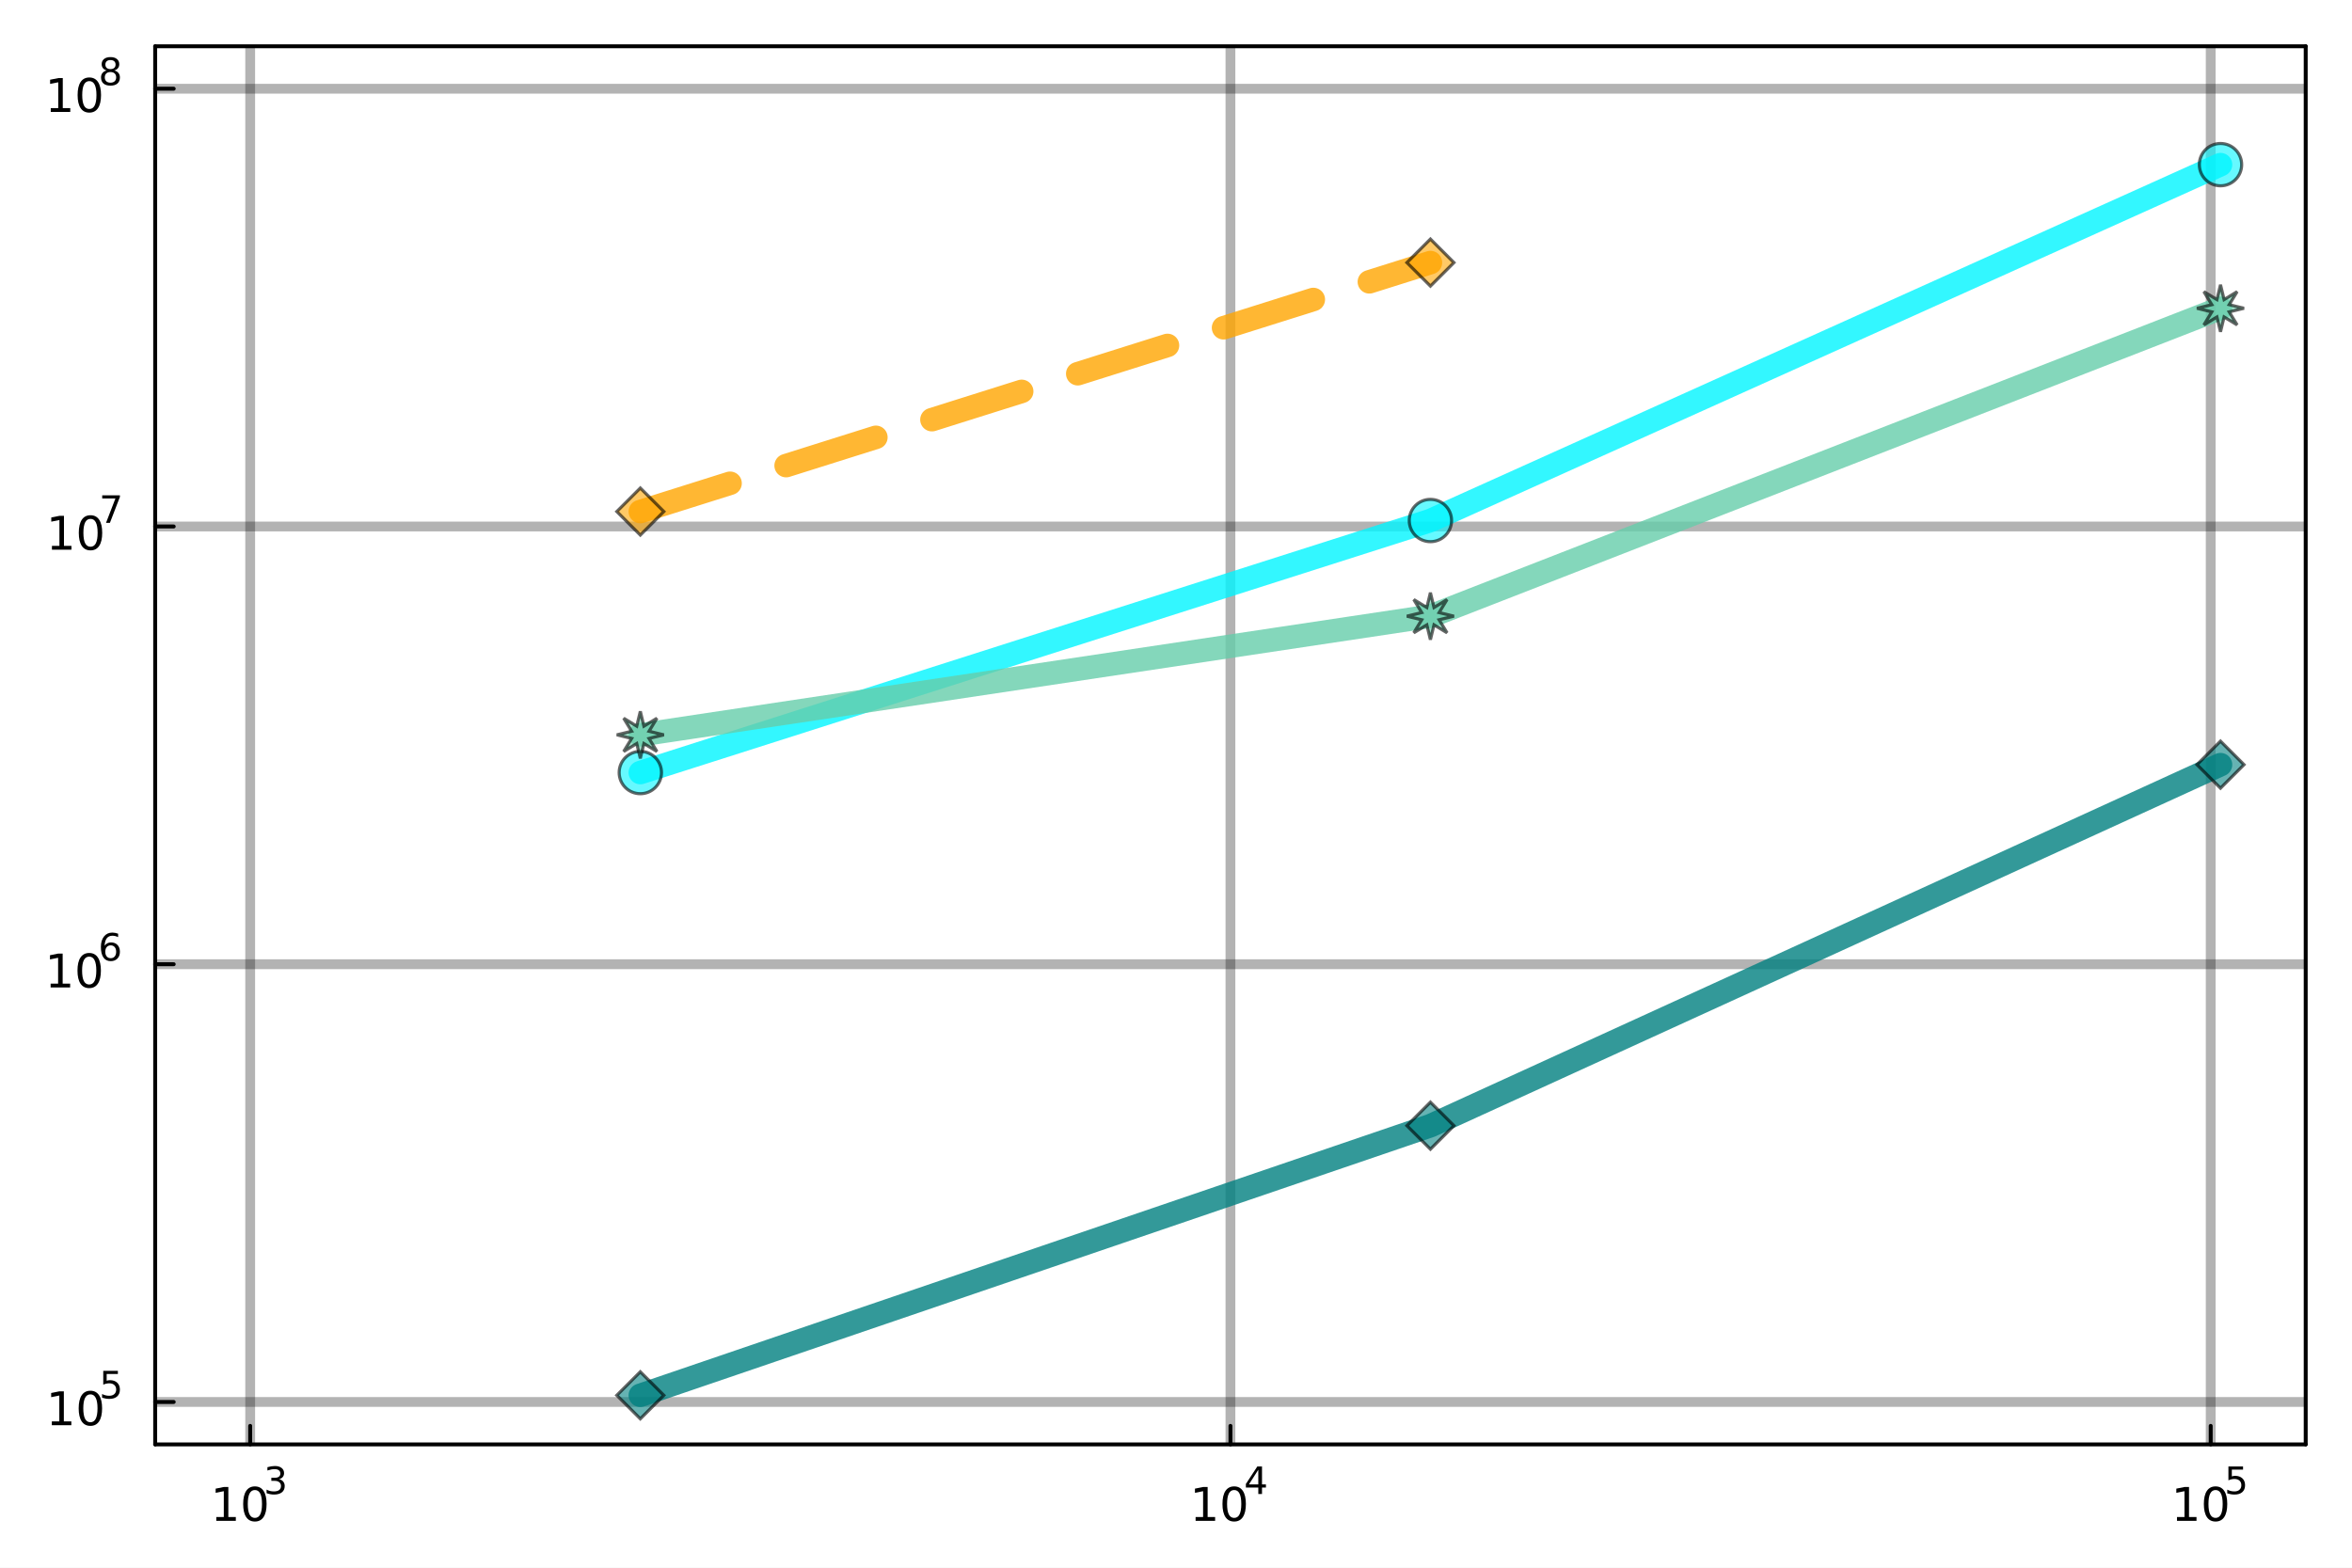
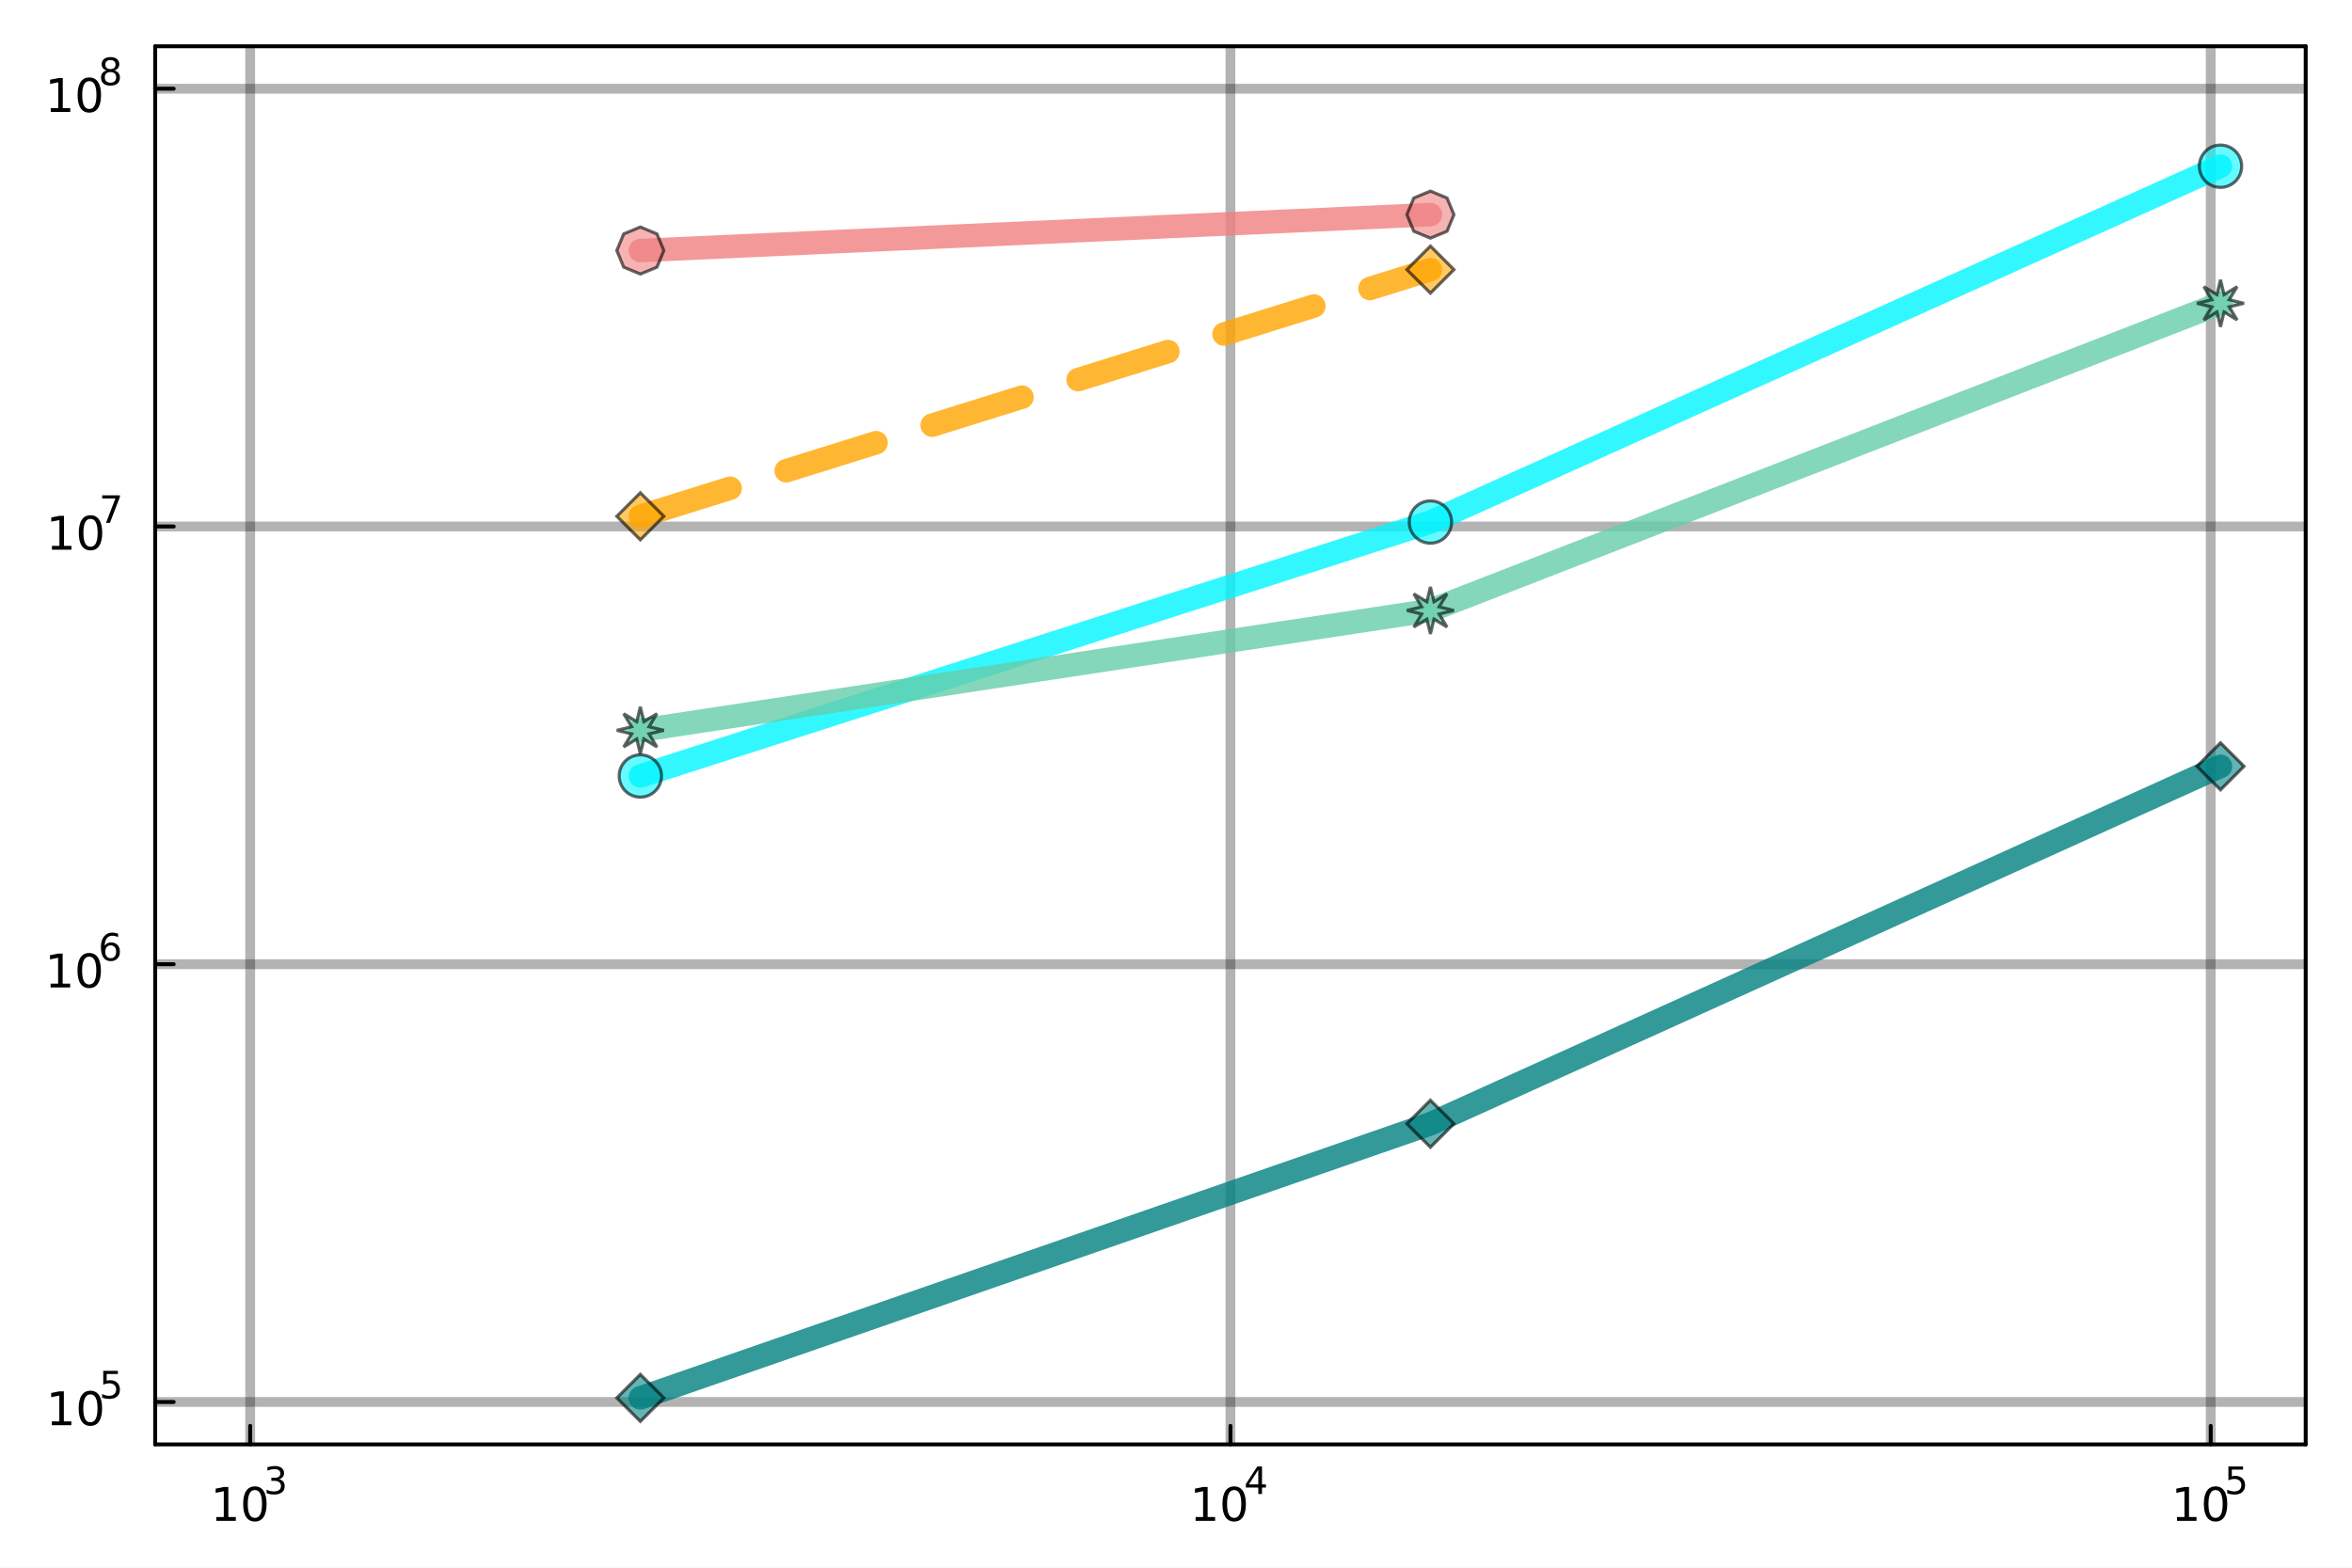
<svg xmlns="http://www.w3.org/2000/svg" width="600" height="400" viewBox="0 0 2400 1600">
  <defs>
-     <clipPath id="clip920">
+     <clipPath id="clip830">
      <rect x="0" y="0" width="2400" height="1600" />
    </clipPath>
  </defs>
-   <path clip-path="url(#clip920)" d=" M0 1600 L2400 1600 L2400 0 L0 0  Z   " fill="#ffffff" fill-rule="evenodd" fill-opacity="1" />
+   <path clip-path="url(#clip830)" d=" M0 1600 L2400 1600 L2400 0 L0 0  Z   " fill="#ffffff" fill-rule="evenodd" fill-opacity="1" />
  <defs>
-     <clipPath id="clip921">
+     <clipPath id="clip831">
      <rect x="480" y="0" width="1681" height="1600" />
    </clipPath>
  </defs>
-   <path clip-path="url(#clip920)" d=" M158.35 1474.16 L2352.76 1474.16 L2352.76 47.244 L158.35 47.244  Z   " fill="#ffffff" fill-rule="evenodd" fill-opacity="1" />
+   <path clip-path="url(#clip830)" d=" M158.35 1474.16 L2352.76 1474.16 L2352.76 47.244 L158.35 47.244  Z   " fill="#ffffff" fill-rule="evenodd" fill-opacity="1" />
  <defs>
-     <clipPath id="clip922">
+     <clipPath id="clip832">
      <rect x="158" y="47" width="2195" height="1428" />
    </clipPath>
  </defs>
-   <polyline clip-path="url(#clip922)" style="stroke:#000000; stroke-linecap:round; stroke-linejoin:round; stroke-width:10; stroke-opacity:0.3; fill:none" points="   255.286,1474.16 255.286,47.244    " />
-   <polyline clip-path="url(#clip922)" style="stroke:#000000; stroke-linecap:round; stroke-linejoin:round; stroke-width:10; stroke-opacity:0.3; fill:none" points="   1255.55,1474.16 1255.55,47.244    " />
-   <polyline clip-path="url(#clip922)" style="stroke:#000000; stroke-linecap:round; stroke-linejoin:round; stroke-width:10; stroke-opacity:0.3; fill:none" points="   2255.82,1474.16 2255.82,47.244    " />
-   <polyline clip-path="url(#clip920)" style="stroke:#000000; stroke-linecap:round; stroke-linejoin:round; stroke-width:4; stroke-opacity:1; fill:none" points="   158.35,1474.16 2352.76,1474.16    " />
-   <polyline clip-path="url(#clip920)" style="stroke:#000000; stroke-linecap:round; stroke-linejoin:round; stroke-width:4; stroke-opacity:1; fill:none" points="   158.35,47.244 2352.76,47.244    " />
-   <polyline clip-path="url(#clip920)" style="stroke:#000000; stroke-linecap:round; stroke-linejoin:round; stroke-width:4; stroke-opacity:1; fill:none" points="   255.286,1474.16 255.286,1455.27    " />
-   <polyline clip-path="url(#clip920)" style="stroke:#000000; stroke-linecap:round; stroke-linejoin:round; stroke-width:4; stroke-opacity:1; fill:none" points="   1255.55,1474.16 1255.55,1455.27    " />
-   <polyline clip-path="url(#clip920)" style="stroke:#000000; stroke-linecap:round; stroke-linejoin:round; stroke-width:4; stroke-opacity:1; fill:none" points="   2255.82,1474.16 2255.82,1455.27    " />
-   <path clip-path="url(#clip920)" d="M220.73 1548.29 L228.369 1548.29 L228.369 1521.92 L220.058 1523.59 L220.058 1519.33 L228.322 1517.66 L232.998 1517.66 L232.998 1548.29 L240.637 1548.29 L240.637 1552.22 L220.73 1552.22 L220.73 1548.29 Z" fill="#000000" fill-rule="evenodd" fill-opacity="1" />
-   <path clip-path="url(#clip920)" d="M260.081 1520.74 Q256.47 1520.74 254.642 1524.31 Q252.836 1527.85 252.836 1534.98 Q252.836 1542.09 254.642 1545.65 Q256.47 1549.19 260.081 1549.19 Q263.716 1549.19 265.521 1545.65 Q267.35 1542.09 267.35 1534.98 Q267.35 1527.85 265.521 1524.31 Q263.716 1520.74 260.081 1520.74 M260.081 1517.04 Q265.892 1517.04 268.947 1521.65 Q272.026 1526.23 272.026 1534.98 Q272.026 1543.71 268.947 1548.31 Q265.892 1552.9 260.081 1552.9 Q254.271 1552.9 251.193 1548.31 Q248.137 1543.71 248.137 1534.98 Q248.137 1526.23 251.193 1521.65 Q254.271 1517.04 260.081 1517.04 Z" fill="#000000" fill-rule="evenodd" fill-opacity="1" />
-   <path clip-path="url(#clip920)" d="M284.721 1509.67 Q287.448 1510.26 288.972 1512.1 Q290.514 1513.94 290.514 1516.65 Q290.514 1520.81 287.655 1523.08 Q284.796 1525.36 279.53 1525.36 Q277.762 1525.36 275.881 1525 Q274.019 1524.66 272.026 1523.97 L272.026 1520.3 Q273.606 1521.22 275.486 1521.69 Q277.367 1522.16 279.417 1522.16 Q282.991 1522.16 284.853 1520.75 Q286.733 1519.34 286.733 1516.65 Q286.733 1514.17 284.984 1512.78 Q283.254 1511.37 280.151 1511.37 L276.878 1511.37 L276.878 1508.24 L280.301 1508.24 Q283.104 1508.24 284.589 1507.13 Q286.075 1506.01 286.075 1503.9 Q286.075 1501.74 284.533 1500.59 Q283.01 1499.42 280.151 1499.42 Q278.59 1499.42 276.803 1499.76 Q275.016 1500.1 272.872 1500.82 L272.872 1497.43 Q275.035 1496.83 276.916 1496.53 Q278.815 1496.23 280.489 1496.23 Q284.815 1496.23 287.335 1498.2 Q289.856 1500.16 289.856 1503.51 Q289.856 1505.84 288.52 1507.45 Q287.185 1509.05 284.721 1509.67 Z" fill="#000000" fill-rule="evenodd" fill-opacity="1" />
-   <path clip-path="url(#clip920)" d="M1220.01 1548.29 L1227.65 1548.29 L1227.65 1521.92 L1219.34 1523.59 L1219.34 1519.33 L1227.6 1517.66 L1232.28 1517.66 L1232.28 1548.29 L1239.92 1548.29 L1239.92 1552.22 L1220.01 1552.22 L1220.01 1548.29 Z" fill="#000000" fill-rule="evenodd" fill-opacity="1" />
-   <path clip-path="url(#clip920)" d="M1259.36 1520.74 Q1255.75 1520.74 1253.92 1524.31 Q1252.12 1527.85 1252.12 1534.98 Q1252.12 1542.09 1253.92 1545.65 Q1255.75 1549.19 1259.36 1549.19 Q1263 1549.19 1264.8 1545.65 Q1266.63 1542.09 1266.63 1534.98 Q1266.63 1527.85 1264.8 1524.31 Q1263 1520.74 1259.36 1520.74 M1259.36 1517.04 Q1265.17 1517.04 1268.23 1521.65 Q1271.31 1526.23 1271.31 1534.98 Q1271.31 1543.71 1268.23 1548.31 Q1265.17 1552.9 1259.36 1552.9 Q1253.55 1552.9 1250.47 1548.31 Q1247.42 1543.71 1247.42 1534.98 Q1247.42 1526.23 1250.47 1521.65 Q1253.55 1517.04 1259.36 1517.04 Z" fill="#000000" fill-rule="evenodd" fill-opacity="1" />
-   <path clip-path="url(#clip920)" d="M1283.98 1500.04 L1274.39 1515.03 L1283.98 1515.03 L1283.98 1500.04 M1282.98 1496.73 L1287.76 1496.73 L1287.76 1515.03 L1291.77 1515.03 L1291.77 1518.19 L1287.76 1518.19 L1287.76 1524.81 L1283.98 1524.81 L1283.98 1518.19 L1271.31 1518.19 L1271.31 1514.53 L1282.98 1496.73 Z" fill="#000000" fill-rule="evenodd" fill-opacity="1" />
-   <path clip-path="url(#clip920)" d="M2221.42 1548.29 L2229.06 1548.29 L2229.06 1521.92 L2220.75 1523.59 L2220.75 1519.33 L2229.02 1517.66 L2233.69 1517.66 L2233.69 1548.29 L2241.33 1548.29 L2241.33 1552.22 L2221.42 1552.22 L2221.42 1548.29 Z" fill="#000000" fill-rule="evenodd" fill-opacity="1" />
-   <path clip-path="url(#clip920)" d="M2260.78 1520.74 Q2257.16 1520.74 2255.34 1524.31 Q2253.53 1527.85 2253.53 1534.98 Q2253.53 1542.09 2255.34 1545.65 Q2257.16 1549.19 2260.78 1549.19 Q2264.41 1549.19 2266.21 1545.65 Q2268.04 1542.09 2268.04 1534.98 Q2268.04 1527.85 2266.21 1524.31 Q2264.41 1520.74 2260.78 1520.74 M2260.78 1517.04 Q2266.59 1517.04 2269.64 1521.65 Q2272.72 1526.23 2272.72 1534.98 Q2272.72 1543.71 2269.64 1548.31 Q2266.59 1552.9 2260.78 1552.9 Q2254.96 1552.9 2251.89 1548.31 Q2248.83 1543.71 2248.83 1534.98 Q2248.83 1526.23 2251.89 1521.65 Q2254.96 1517.04 2260.78 1517.04 Z" fill="#000000" fill-rule="evenodd" fill-opacity="1" />
-   <path clip-path="url(#clip920)" d="M2273.9 1496.73 L2288.82 1496.73 L2288.82 1499.93 L2277.38 1499.93 L2277.38 1506.82 Q2278.21 1506.53 2279.04 1506.4 Q2279.87 1506.25 2280.69 1506.25 Q2285.4 1506.25 2288.14 1508.83 Q2290.89 1511.4 2290.89 1515.81 Q2290.89 1520.34 2288.07 1522.86 Q2285.25 1525.36 2280.11 1525.36 Q2278.34 1525.36 2276.5 1525.06 Q2274.68 1524.76 2272.72 1524.16 L2272.72 1520.34 Q2274.41 1521.26 2276.22 1521.71 Q2278.02 1522.16 2280.04 1522.16 Q2283.29 1522.16 2285.19 1520.45 Q2287.09 1518.74 2287.09 1515.81 Q2287.09 1512.87 2285.19 1511.16 Q2283.29 1509.45 2280.04 1509.45 Q2278.51 1509.45 2276.99 1509.79 Q2275.48 1510.13 2273.9 1510.84 L2273.9 1496.73 Z" fill="#000000" fill-rule="evenodd" fill-opacity="1" />
-   <polyline clip-path="url(#clip922)" style="stroke:#000000; stroke-linecap:round; stroke-linejoin:round; stroke-width:10; stroke-opacity:0.3; fill:none" points="   158.35,1430.87 2352.76,1430.87    " />
-   <polyline clip-path="url(#clip922)" style="stroke:#000000; stroke-linecap:round; stroke-linejoin:round; stroke-width:10; stroke-opacity:0.3; fill:none" points="   158.35,984.092 2352.76,984.092    " />
-   <polyline clip-path="url(#clip922)" style="stroke:#000000; stroke-linecap:round; stroke-linejoin:round; stroke-width:10; stroke-opacity:0.3; fill:none" points="   158.35,537.317 2352.76,537.317    " />
-   <polyline clip-path="url(#clip922)" style="stroke:#000000; stroke-linecap:round; stroke-linejoin:round; stroke-width:10; stroke-opacity:0.3; fill:none" points="   158.35,90.541 2352.76,90.541    " />
-   <polyline clip-path="url(#clip920)" style="stroke:#000000; stroke-linecap:round; stroke-linejoin:round; stroke-width:4; stroke-opacity:1; fill:none" points="   158.35,1474.16 158.35,47.244    " />
-   <polyline clip-path="url(#clip920)" style="stroke:#000000; stroke-linecap:round; stroke-linejoin:round; stroke-width:4; stroke-opacity:1; fill:none" points="   2352.76,1474.16 2352.76,47.244    " />
-   <polyline clip-path="url(#clip920)" style="stroke:#000000; stroke-linecap:round; stroke-linejoin:round; stroke-width:4; stroke-opacity:1; fill:none" points="   158.35,1430.87 177.248,1430.87    " />
-   <polyline clip-path="url(#clip920)" style="stroke:#000000; stroke-linecap:round; stroke-linejoin:round; stroke-width:4; stroke-opacity:1; fill:none" points="   158.35,984.092 177.248,984.092    " />
-   <polyline clip-path="url(#clip920)" style="stroke:#000000; stroke-linecap:round; stroke-linejoin:round; stroke-width:4; stroke-opacity:1; fill:none" points="   158.35,537.317 177.248,537.317    " />
-   <polyline clip-path="url(#clip920)" style="stroke:#000000; stroke-linecap:round; stroke-linejoin:round; stroke-width:4; stroke-opacity:1; fill:none" points="   158.35,90.541 177.248,90.541    " />
-   <path clip-path="url(#clip920)" d="M52.886 1450.66 L60.525 1450.66 L60.525 1424.29 L52.215 1425.96 L52.215 1421.7 L60.478 1420.04 L65.154 1420.04 L65.154 1450.66 L72.793 1450.66 L72.793 1454.6 L52.886 1454.6 L52.886 1450.66 Z" fill="#000000" fill-rule="evenodd" fill-opacity="1" />
-   <path clip-path="url(#clip920)" d="M92.238 1423.11 Q88.626 1423.11 86.798 1426.68 Q84.992 1430.22 84.992 1437.35 Q84.992 1444.46 86.798 1448.02 Q88.626 1451.56 92.238 1451.56 Q95.872 1451.56 97.677 1448.02 Q99.506 1444.46 99.506 1437.35 Q99.506 1430.22 97.677 1426.68 Q95.872 1423.11 92.238 1423.11 M92.238 1419.41 Q98.048 1419.41 101.103 1424.02 Q104.182 1428.6 104.182 1437.35 Q104.182 1446.08 101.103 1450.68 Q98.048 1455.27 92.238 1455.27 Q86.427 1455.27 83.349 1450.68 Q80.293 1446.08 80.293 1437.35 Q80.293 1428.6 83.349 1424.02 Q86.427 1419.41 92.238 1419.41 Z" fill="#000000" fill-rule="evenodd" fill-opacity="1" />
-   <path clip-path="url(#clip920)" d="M105.367 1399.1 L120.281 1399.1 L120.281 1402.3 L108.846 1402.3 L108.846 1409.19 Q109.674 1408.9 110.501 1408.77 Q111.329 1408.62 112.156 1408.62 Q116.858 1408.62 119.604 1411.2 Q122.35 1413.77 122.35 1418.18 Q122.35 1422.71 119.529 1425.23 Q116.708 1427.73 111.573 1427.73 Q109.805 1427.73 107.962 1427.43 Q106.138 1427.13 104.182 1426.53 L104.182 1422.71 Q105.875 1423.63 107.68 1424.08 Q109.486 1424.53 111.498 1424.53 Q114.752 1424.53 116.651 1422.82 Q118.551 1421.11 118.551 1418.18 Q118.551 1415.24 116.651 1413.53 Q114.752 1411.82 111.498 1411.82 Q109.975 1411.82 108.451 1412.16 Q106.947 1412.5 105.367 1413.21 L105.367 1399.1 Z" fill="#000000" fill-rule="evenodd" fill-opacity="1" />
-   <path clip-path="url(#clip920)" d="M51.663 1003.88 L59.302 1003.88 L59.302 977.519 L50.992 979.186 L50.992 974.926 L59.256 973.26 L63.932 973.26 L63.932 1003.88 L71.571 1003.88 L71.571 1007.82 L51.663 1007.82 L51.663 1003.88 Z" fill="#000000" fill-rule="evenodd" fill-opacity="1" />
-   <path clip-path="url(#clip920)" d="M91.015 976.338 Q87.404 976.338 85.575 979.903 Q83.77 983.445 83.77 990.574 Q83.77 997.681 85.575 1001.25 Q87.404 1004.79 91.015 1004.79 Q94.649 1004.79 96.455 1001.25 Q98.284 997.681 98.284 990.574 Q98.284 983.445 96.455 979.903 Q94.649 976.338 91.015 976.338 M91.015 972.635 Q96.825 972.635 99.881 977.241 Q102.959 981.825 102.959 990.574 Q102.959 999.301 99.881 1003.91 Q96.825 1008.49 91.015 1008.49 Q85.205 1008.49 82.126 1003.91 Q79.071 999.301 79.071 990.574 Q79.071 981.825 82.126 977.241 Q85.205 972.635 91.015 972.635 Z" fill="#000000" fill-rule="evenodd" fill-opacity="1" />
-   <path clip-path="url(#clip920)" d="M112.984 964.855 Q110.426 964.855 108.922 966.604 Q107.436 968.354 107.436 971.4 Q107.436 974.428 108.922 976.196 Q110.426 977.946 112.984 977.946 Q115.542 977.946 117.028 976.196 Q118.532 974.428 118.532 971.4 Q118.532 968.354 117.028 966.604 Q115.542 964.855 112.984 964.855 M120.526 952.95 L120.526 956.411 Q119.097 955.734 117.63 955.376 Q116.181 955.019 114.752 955.019 Q110.99 955.019 108.997 957.558 Q107.022 960.097 106.74 965.231 Q107.849 963.595 109.523 962.73 Q111.197 961.846 113.21 961.846 Q117.441 961.846 119.886 964.423 Q122.35 966.981 122.35 971.4 Q122.35 975.726 119.792 978.34 Q117.235 980.955 112.984 980.955 Q108.113 980.955 105.536 977.231 Q102.959 973.488 102.959 966.398 Q102.959 959.74 106.119 955.79 Q109.279 951.822 114.601 951.822 Q116.031 951.822 117.479 952.104 Q118.946 952.386 120.526 952.95 Z" fill="#000000" fill-rule="evenodd" fill-opacity="1" />
-   <path clip-path="url(#clip920)" d="M52.999 557.109 L60.638 557.109 L60.638 530.743 L52.328 532.41 L52.328 528.151 L60.591 526.484 L65.267 526.484 L65.267 557.109 L72.906 557.109 L72.906 561.044 L52.999 561.044 L52.999 557.109 Z" fill="#000000" fill-rule="evenodd" fill-opacity="1" />
-   <path clip-path="url(#clip920)" d="M92.35 529.563 Q88.739 529.563 86.911 533.128 Q85.105 536.669 85.105 543.799 Q85.105 550.905 86.911 554.47 Q88.739 558.012 92.35 558.012 Q95.985 558.012 97.79 554.47 Q99.619 550.905 99.619 543.799 Q99.619 536.669 97.79 533.128 Q95.985 529.563 92.35 529.563 M92.35 525.859 Q98.161 525.859 101.216 530.466 Q104.295 535.049 104.295 543.799 Q104.295 552.526 101.216 557.132 Q98.161 561.716 92.35 561.716 Q86.54 561.716 83.462 557.132 Q80.406 552.526 80.406 543.799 Q80.406 535.049 83.462 530.466 Q86.54 525.859 92.35 525.859 Z" fill="#000000" fill-rule="evenodd" fill-opacity="1" />
-   <path clip-path="url(#clip920)" d="M104.295 505.554 L122.35 505.554 L122.35 507.171 L112.156 533.634 L108.188 533.634 L117.78 508.751 L104.295 508.751 L104.295 505.554 Z" fill="#000000" fill-rule="evenodd" fill-opacity="1" />
-   <path clip-path="url(#clip920)" d="M51.795 110.334 L59.434 110.334 L59.434 83.968 L51.124 85.635 L51.124 81.375 L59.388 79.709 L64.064 79.709 L64.064 110.334 L71.702 110.334 L71.702 114.269 L51.795 114.269 L51.795 110.334 Z" fill="#000000" fill-rule="evenodd" fill-opacity="1" />
-   <path clip-path="url(#clip920)" d="M91.147 82.787 Q87.536 82.787 85.707 86.352 Q83.901 89.894 83.901 97.023 Q83.901 104.13 85.707 107.695 Q87.536 111.236 91.147 111.236 Q94.781 111.236 96.587 107.695 Q98.415 104.13 98.415 97.023 Q98.415 89.894 96.587 86.352 Q94.781 82.787 91.147 82.787 M91.147 79.084 Q96.957 79.084 100.012 83.69 Q103.091 88.273 103.091 97.023 Q103.091 105.75 100.012 110.357 Q96.957 114.94 91.147 114.94 Q85.337 114.94 82.258 110.357 Q79.202 105.75 79.202 97.023 Q79.202 88.273 82.258 83.69 Q85.337 79.084 91.147 79.084 Z" fill="#000000" fill-rule="evenodd" fill-opacity="1" />
-   <path clip-path="url(#clip920)" d="M112.721 73.524 Q110.012 73.524 108.451 74.972 Q106.909 76.42 106.909 78.959 Q106.909 81.498 108.451 82.946 Q110.012 84.394 112.721 84.394 Q115.429 84.394 116.99 82.946 Q118.551 81.479 118.551 78.959 Q118.551 76.42 116.99 74.972 Q115.448 73.524 112.721 73.524 M108.922 71.906 Q106.476 71.304 105.104 69.63 Q103.749 67.957 103.749 65.549 Q103.749 62.182 106.138 60.227 Q108.545 58.27 112.721 58.27 Q116.915 58.27 119.303 60.227 Q121.692 62.182 121.692 65.549 Q121.692 67.957 120.319 69.63 Q118.965 71.304 116.539 71.906 Q119.285 72.546 120.808 74.408 Q122.35 76.269 122.35 78.959 Q122.35 83.04 119.849 85.222 Q117.366 87.404 112.721 87.404 Q108.075 87.404 105.574 85.222 Q103.091 83.04 103.091 78.959 Q103.091 76.269 104.633 74.408 Q106.176 72.546 108.922 71.906 M107.53 65.906 Q107.53 68.088 108.884 69.311 Q110.257 70.533 112.721 70.533 Q115.166 70.533 116.539 69.311 Q117.93 68.088 117.93 65.906 Q117.93 63.725 116.539 62.502 Q115.166 61.28 112.721 61.28 Q110.257 61.28 108.884 62.502 Q107.53 63.725 107.53 65.906 Z" fill="#000000" fill-rule="evenodd" fill-opacity="1" />
-   <polyline clip-path="url(#clip922)" style="stroke:#00f5ff; stroke-linecap:round; stroke-linejoin:round; stroke-width:24; stroke-opacity:0.8; fill:none" points="   653.392,788.482 1459.61,531.251 2265.82,168.033    " />
-   <circle clip-path="url(#clip922)" cx="653.392" cy="788.482" r="21.6" fill="#00f5ff" fill-rule="evenodd" fill-opacity="0.6" stroke="#000000" stroke-opacity="0.6" stroke-width="3.2" />
-   <circle clip-path="url(#clip922)" cx="1459.61" cy="531.251" r="21.6" fill="#00f5ff" fill-rule="evenodd" fill-opacity="0.6" stroke="#000000" stroke-opacity="0.6" stroke-width="3.2" />
-   <circle clip-path="url(#clip922)" cx="2265.82" cy="168.033" r="21.6" fill="#00f5ff" fill-rule="evenodd" fill-opacity="0.6" stroke="#000000" stroke-opacity="0.6" stroke-width="3.2" />
-   <polyline clip-path="url(#clip922)" style="stroke:#66cdaa; stroke-linecap:round; stroke-linejoin:round; stroke-width:24; stroke-opacity:0.8; fill:none" points="   653.392,749.992 1459.61,628.882 2265.82,314.634    " />
-   <path clip-path="url(#clip922)" d="M653.392 773.992 L649.72 758.872 L636.424 766.96 L644.512 753.664 L629.392 749.992 L644.512 746.32 L636.424 733.024 L649.72 741.112 L653.392 725.992 L657.064 741.112 L670.36 733.024 L662.272 746.32 L677.392 749.992 L662.272 753.664 L670.36 766.96 L657.064 758.872 L653.392 773.992 Z" fill="#66cdaa" fill-rule="evenodd" fill-opacity="0.6" stroke="#000000" stroke-opacity="0.6" stroke-width="3.2" />
-   <path clip-path="url(#clip922)" d="M1459.61 652.882 L1455.94 637.762 L1442.64 645.85 L1450.73 632.554 L1435.61 628.882 L1450.73 625.21 L1442.64 611.914 L1455.94 620.002 L1459.61 604.882 L1463.28 620.002 L1476.58 611.914 L1468.49 625.21 L1483.61 628.882 L1468.49 632.554 L1476.58 645.85 L1463.28 637.762 L1459.61 652.882 Z" fill="#66cdaa" fill-rule="evenodd" fill-opacity="0.6" stroke="#000000" stroke-opacity="0.6" stroke-width="3.2" />
-   <path clip-path="url(#clip922)" d="M2265.82 338.634 L2262.15 323.514 L2248.85 331.602 L2256.94 318.306 L2241.82 314.634 L2256.94 310.962 L2248.85 297.666 L2262.15 305.754 L2265.82 290.634 L2269.49 305.754 L2282.79 297.666 L2274.7 310.962 L2289.82 314.634 L2274.7 318.306 L2282.79 331.602 L2269.49 323.514 L2265.82 338.634 Z" fill="#66cdaa" fill-rule="evenodd" fill-opacity="0.6" stroke="#000000" stroke-opacity="0.6" stroke-width="3.2" />
-   <polyline clip-path="url(#clip922)" style="stroke:#008080; stroke-linecap:round; stroke-linejoin:round; stroke-width:24; stroke-opacity:0.8; fill:none" points="   653.392,1424.06 1459.61,1148.9 2265.82,780.423    " />
-   <path clip-path="url(#clip922)" d="M653.392 1400.06 L629.392 1424.06 L653.392 1448.06 L677.392 1424.06 L653.392 1400.06 Z" fill="#008080" fill-rule="evenodd" fill-opacity="0.6" stroke="#000000" stroke-opacity="0.6" stroke-width="3.2" />
-   <path clip-path="url(#clip922)" d="M1459.61 1124.9 L1435.61 1148.9 L1459.61 1172.9 L1483.61 1148.9 L1459.61 1124.9 Z" fill="#008080" fill-rule="evenodd" fill-opacity="0.6" stroke="#000000" stroke-opacity="0.6" stroke-width="3.2" />
-   <path clip-path="url(#clip922)" d="M2265.82 756.423 L2241.82 780.423 L2265.82 804.423 L2289.82 780.423 L2265.82 756.423 Z" fill="#008080" fill-rule="evenodd" fill-opacity="0.6" stroke="#000000" stroke-opacity="0.6" stroke-width="3.2" />
-   <polyline clip-path="url(#clip922)" style="stroke:#ffa500; stroke-linecap:round; stroke-linejoin:round; stroke-width:24; stroke-opacity:0.8; fill:none" stroke-dasharray="96, 60" points="   653.392,522.093 1459.61,268.001    " />
-   <path clip-path="url(#clip922)" d="M653.392 498.093 L629.392 522.093 L653.392 546.093 L677.392 522.093 L653.392 498.093 Z" fill="#ffa500" fill-rule="evenodd" fill-opacity="0.6" stroke="#000000" stroke-opacity="0.6" stroke-width="3.2" />
-   <path clip-path="url(#clip922)" d="M1459.61 244.001 L1435.61 268.001 L1459.61 292.001 L1483.61 268.001 L1459.61 244.001 Z" fill="#ffa500" fill-rule="evenodd" fill-opacity="0.6" stroke="#000000" stroke-opacity="0.6" stroke-width="3.2" />
+   <polyline clip-path="url(#clip832)" style="stroke:#000000; stroke-linecap:round; stroke-linejoin:round; stroke-width:10; stroke-opacity:0.3; fill:none" points="   255.286,1474.16 255.286,47.244    " />
+   <polyline clip-path="url(#clip832)" style="stroke:#000000; stroke-linecap:round; stroke-linejoin:round; stroke-width:10; stroke-opacity:0.3; fill:none" points="   1255.55,1474.16 1255.55,47.244    " />
+   <polyline clip-path="url(#clip832)" style="stroke:#000000; stroke-linecap:round; stroke-linejoin:round; stroke-width:10; stroke-opacity:0.3; fill:none" points="   2255.82,1474.16 2255.82,47.244    " />
+   <polyline clip-path="url(#clip830)" style="stroke:#000000; stroke-linecap:round; stroke-linejoin:round; stroke-width:4; stroke-opacity:1; fill:none" points="   158.35,1474.16 2352.76,1474.16    " />
+   <polyline clip-path="url(#clip830)" style="stroke:#000000; stroke-linecap:round; stroke-linejoin:round; stroke-width:4; stroke-opacity:1; fill:none" points="   158.35,47.244 2352.76,47.244    " />
+   <polyline clip-path="url(#clip830)" style="stroke:#000000; stroke-linecap:round; stroke-linejoin:round; stroke-width:4; stroke-opacity:1; fill:none" points="   255.286,1474.16 255.286,1455.27    " />
+   <polyline clip-path="url(#clip830)" style="stroke:#000000; stroke-linecap:round; stroke-linejoin:round; stroke-width:4; stroke-opacity:1; fill:none" points="   1255.55,1474.16 1255.55,1455.27    " />
+   <polyline clip-path="url(#clip830)" style="stroke:#000000; stroke-linecap:round; stroke-linejoin:round; stroke-width:4; stroke-opacity:1; fill:none" points="   2255.82,1474.16 2255.82,1455.27    " />
+   <path clip-path="url(#clip830)" d="M220.73 1548.29 L228.369 1548.29 L228.369 1521.92 L220.058 1523.59 L220.058 1519.33 L228.322 1517.66 L232.998 1517.66 L232.998 1548.29 L240.637 1548.29 L240.637 1552.22 L220.73 1552.22 L220.73 1548.29 Z" fill="#000000" fill-rule="evenodd" fill-opacity="1" />
+   <path clip-path="url(#clip830)" d="M260.081 1520.74 Q256.47 1520.74 254.642 1524.31 Q252.836 1527.85 252.836 1534.98 Q252.836 1542.09 254.642 1545.65 Q256.47 1549.19 260.081 1549.19 Q263.716 1549.19 265.521 1545.65 Q267.35 1542.09 267.35 1534.98 Q267.35 1527.85 265.521 1524.31 Q263.716 1520.74 260.081 1520.74 M260.081 1517.04 Q265.892 1517.04 268.947 1521.65 Q272.026 1526.23 272.026 1534.98 Q272.026 1543.71 268.947 1548.31 Q265.892 1552.9 260.081 1552.9 Q254.271 1552.9 251.193 1548.31 Q248.137 1543.71 248.137 1534.98 Q248.137 1526.23 251.193 1521.65 Q254.271 1517.04 260.081 1517.04 Z" fill="#000000" fill-rule="evenodd" fill-opacity="1" />
+   <path clip-path="url(#clip830)" d="M284.721 1509.67 Q287.448 1510.26 288.972 1512.1 Q290.514 1513.94 290.514 1516.65 Q290.514 1520.81 287.655 1523.08 Q284.796 1525.36 279.53 1525.36 Q277.762 1525.36 275.881 1525 Q274.019 1524.66 272.026 1523.97 L272.026 1520.3 Q273.606 1521.22 275.486 1521.69 Q277.367 1522.16 279.417 1522.16 Q282.991 1522.16 284.853 1520.75 Q286.733 1519.34 286.733 1516.65 Q286.733 1514.17 284.984 1512.78 Q283.254 1511.37 280.151 1511.37 L276.878 1511.37 L276.878 1508.24 L280.301 1508.24 Q283.104 1508.24 284.589 1507.13 Q286.075 1506.01 286.075 1503.9 Q286.075 1501.74 284.533 1500.59 Q283.01 1499.42 280.151 1499.42 Q278.59 1499.42 276.803 1499.76 Q275.016 1500.1 272.872 1500.82 L272.872 1497.43 Q275.035 1496.83 276.916 1496.53 Q278.815 1496.23 280.489 1496.23 Q284.815 1496.23 287.335 1498.2 Q289.856 1500.16 289.856 1503.51 Q289.856 1505.84 288.52 1507.45 Q287.185 1509.05 284.721 1509.67 Z" fill="#000000" fill-rule="evenodd" fill-opacity="1" />
+   <path clip-path="url(#clip830)" d="M1220.01 1548.29 L1227.65 1548.29 L1227.65 1521.92 L1219.34 1523.59 L1219.34 1519.33 L1227.6 1517.66 L1232.28 1517.66 L1232.28 1548.29 L1239.92 1548.29 L1239.92 1552.22 L1220.01 1552.22 L1220.01 1548.29 Z" fill="#000000" fill-rule="evenodd" fill-opacity="1" />
+   <path clip-path="url(#clip830)" d="M1259.36 1520.74 Q1255.75 1520.74 1253.92 1524.31 Q1252.12 1527.85 1252.12 1534.98 Q1252.12 1542.09 1253.92 1545.65 Q1255.75 1549.19 1259.36 1549.19 Q1263 1549.19 1264.8 1545.65 Q1266.63 1542.09 1266.63 1534.98 Q1266.63 1527.85 1264.8 1524.31 Q1263 1520.74 1259.36 1520.74 M1259.36 1517.04 Q1265.17 1517.04 1268.23 1521.65 Q1271.31 1526.23 1271.31 1534.98 Q1271.31 1543.71 1268.23 1548.31 Q1265.17 1552.9 1259.36 1552.9 Q1253.55 1552.9 1250.47 1548.31 Q1247.42 1543.71 1247.42 1534.98 Q1247.42 1526.23 1250.47 1521.65 Q1253.55 1517.04 1259.36 1517.04 Z" fill="#000000" fill-rule="evenodd" fill-opacity="1" />
+   <path clip-path="url(#clip830)" d="M1283.98 1500.04 L1274.39 1515.03 L1283.98 1515.03 L1283.98 1500.04 M1282.98 1496.73 L1287.76 1496.73 L1287.76 1515.03 L1291.77 1515.03 L1291.77 1518.19 L1287.76 1518.19 L1287.76 1524.81 L1283.98 1524.81 L1283.98 1518.19 L1271.31 1518.19 L1271.31 1514.53 L1282.98 1496.73 Z" fill="#000000" fill-rule="evenodd" fill-opacity="1" />
+   <path clip-path="url(#clip830)" d="M2221.42 1548.29 L2229.06 1548.29 L2229.06 1521.92 L2220.75 1523.59 L2220.75 1519.33 L2229.02 1517.66 L2233.69 1517.66 L2233.69 1548.29 L2241.33 1548.29 L2241.33 1552.22 L2221.42 1552.22 L2221.42 1548.29 Z" fill="#000000" fill-rule="evenodd" fill-opacity="1" />
+   <path clip-path="url(#clip830)" d="M2260.78 1520.74 Q2257.16 1520.74 2255.34 1524.31 Q2253.53 1527.85 2253.53 1534.98 Q2253.53 1542.09 2255.34 1545.65 Q2257.16 1549.19 2260.78 1549.19 Q2264.41 1549.19 2266.21 1545.65 Q2268.04 1542.09 2268.04 1534.98 Q2268.04 1527.85 2266.21 1524.31 Q2264.41 1520.74 2260.78 1520.74 M2260.78 1517.04 Q2266.59 1517.04 2269.64 1521.65 Q2272.72 1526.23 2272.72 1534.98 Q2272.72 1543.71 2269.64 1548.31 Q2266.59 1552.9 2260.78 1552.9 Q2254.96 1552.9 2251.89 1548.31 Q2248.83 1543.71 2248.83 1534.98 Q2248.83 1526.23 2251.89 1521.65 Q2254.96 1517.04 2260.78 1517.04 Z" fill="#000000" fill-rule="evenodd" fill-opacity="1" />
+   <path clip-path="url(#clip830)" d="M2273.9 1496.73 L2288.82 1496.73 L2288.82 1499.93 L2277.38 1499.93 L2277.38 1506.82 Q2278.21 1506.53 2279.04 1506.4 Q2279.87 1506.25 2280.69 1506.25 Q2285.4 1506.25 2288.14 1508.83 Q2290.89 1511.4 2290.89 1515.81 Q2290.89 1520.34 2288.07 1522.86 Q2285.25 1525.36 2280.11 1525.36 Q2278.34 1525.36 2276.5 1525.06 Q2274.68 1524.76 2272.72 1524.16 L2272.72 1520.34 Q2274.41 1521.26 2276.22 1521.71 Q2278.02 1522.16 2280.04 1522.16 Q2283.29 1522.16 2285.19 1520.45 Q2287.09 1518.74 2287.09 1515.81 Q2287.09 1512.87 2285.19 1511.16 Q2283.29 1509.45 2280.04 1509.45 Q2278.51 1509.45 2276.99 1509.79 Q2275.48 1510.13 2273.9 1510.84 L2273.9 1496.73 Z" fill="#000000" fill-rule="evenodd" fill-opacity="1" />
+   <polyline clip-path="url(#clip832)" style="stroke:#000000; stroke-linecap:round; stroke-linejoin:round; stroke-width:10; stroke-opacity:0.3; fill:none" points="   158.35,1430.87 2352.76,1430.87    " />
+   <polyline clip-path="url(#clip832)" style="stroke:#000000; stroke-linecap:round; stroke-linejoin:round; stroke-width:10; stroke-opacity:0.3; fill:none" points="   158.35,984.092 2352.76,984.092    " />
+   <polyline clip-path="url(#clip832)" style="stroke:#000000; stroke-linecap:round; stroke-linejoin:round; stroke-width:10; stroke-opacity:0.3; fill:none" points="   158.35,537.317 2352.76,537.317    " />
+   <polyline clip-path="url(#clip832)" style="stroke:#000000; stroke-linecap:round; stroke-linejoin:round; stroke-width:10; stroke-opacity:0.3; fill:none" points="   158.35,90.541 2352.76,90.541    " />
+   <polyline clip-path="url(#clip830)" style="stroke:#000000; stroke-linecap:round; stroke-linejoin:round; stroke-width:4; stroke-opacity:1; fill:none" points="   158.35,1474.16 158.35,47.244    " />
+   <polyline clip-path="url(#clip830)" style="stroke:#000000; stroke-linecap:round; stroke-linejoin:round; stroke-width:4; stroke-opacity:1; fill:none" points="   2352.76,1474.16 2352.76,47.244    " />
+   <polyline clip-path="url(#clip830)" style="stroke:#000000; stroke-linecap:round; stroke-linejoin:round; stroke-width:4; stroke-opacity:1; fill:none" points="   158.35,1430.87 177.248,1430.87    " />
+   <polyline clip-path="url(#clip830)" style="stroke:#000000; stroke-linecap:round; stroke-linejoin:round; stroke-width:4; stroke-opacity:1; fill:none" points="   158.35,984.092 177.248,984.092    " />
+   <polyline clip-path="url(#clip830)" style="stroke:#000000; stroke-linecap:round; stroke-linejoin:round; stroke-width:4; stroke-opacity:1; fill:none" points="   158.35,537.317 177.248,537.317    " />
+   <polyline clip-path="url(#clip830)" style="stroke:#000000; stroke-linecap:round; stroke-linejoin:round; stroke-width:4; stroke-opacity:1; fill:none" points="   158.35,90.541 177.248,90.541    " />
+   <path clip-path="url(#clip830)" d="M52.886 1450.66 L60.525 1450.66 L60.525 1424.29 L52.215 1425.96 L52.215 1421.7 L60.478 1420.04 L65.154 1420.04 L65.154 1450.66 L72.793 1450.66 L72.793 1454.6 L52.886 1454.6 L52.886 1450.66 Z" fill="#000000" fill-rule="evenodd" fill-opacity="1" />
+   <path clip-path="url(#clip830)" d="M92.238 1423.11 Q88.626 1423.11 86.798 1426.68 Q84.992 1430.22 84.992 1437.35 Q84.992 1444.46 86.798 1448.02 Q88.626 1451.56 92.238 1451.56 Q95.872 1451.56 97.677 1448.02 Q99.506 1444.46 99.506 1437.35 Q99.506 1430.22 97.677 1426.68 Q95.872 1423.11 92.238 1423.11 M92.238 1419.41 Q98.048 1419.41 101.103 1424.02 Q104.182 1428.6 104.182 1437.35 Q104.182 1446.08 101.103 1450.68 Q98.048 1455.27 92.238 1455.27 Q86.427 1455.27 83.349 1450.68 Q80.293 1446.08 80.293 1437.35 Q80.293 1428.6 83.349 1424.02 Q86.427 1419.41 92.238 1419.41 Z" fill="#000000" fill-rule="evenodd" fill-opacity="1" />
+   <path clip-path="url(#clip830)" d="M105.367 1399.1 L120.281 1399.1 L120.281 1402.3 L108.846 1402.3 L108.846 1409.19 Q109.674 1408.9 110.501 1408.77 Q111.329 1408.62 112.156 1408.62 Q116.858 1408.62 119.604 1411.2 Q122.35 1413.77 122.35 1418.18 Q122.35 1422.71 119.529 1425.23 Q116.708 1427.73 111.573 1427.73 Q109.805 1427.73 107.962 1427.43 Q106.138 1427.13 104.182 1426.53 L104.182 1422.71 Q105.875 1423.63 107.68 1424.08 Q109.486 1424.53 111.498 1424.53 Q114.752 1424.53 116.651 1422.82 Q118.551 1421.11 118.551 1418.18 Q118.551 1415.24 116.651 1413.53 Q114.752 1411.82 111.498 1411.82 Q109.975 1411.82 108.451 1412.16 Q106.947 1412.5 105.367 1413.21 L105.367 1399.1 Z" fill="#000000" fill-rule="evenodd" fill-opacity="1" />
+   <path clip-path="url(#clip830)" d="M51.663 1003.88 L59.302 1003.88 L59.302 977.519 L50.992 979.186 L50.992 974.926 L59.256 973.26 L63.932 973.26 L63.932 1003.88 L71.571 1003.88 L71.571 1007.82 L51.663 1007.82 L51.663 1003.88 Z" fill="#000000" fill-rule="evenodd" fill-opacity="1" />
+   <path clip-path="url(#clip830)" d="M91.015 976.338 Q87.404 976.338 85.575 979.903 Q83.77 983.445 83.77 990.574 Q83.77 997.681 85.575 1001.25 Q87.404 1004.79 91.015 1004.79 Q94.649 1004.79 96.455 1001.25 Q98.284 997.681 98.284 990.574 Q98.284 983.445 96.455 979.903 Q94.649 976.338 91.015 976.338 M91.015 972.635 Q96.825 972.635 99.881 977.241 Q102.959 981.825 102.959 990.574 Q102.959 999.301 99.881 1003.91 Q96.825 1008.49 91.015 1008.49 Q85.205 1008.49 82.126 1003.91 Q79.071 999.301 79.071 990.574 Q79.071 981.825 82.126 977.241 Q85.205 972.635 91.015 972.635 Z" fill="#000000" fill-rule="evenodd" fill-opacity="1" />
+   <path clip-path="url(#clip830)" d="M112.984 964.855 Q110.426 964.855 108.922 966.604 Q107.436 968.354 107.436 971.4 Q107.436 974.428 108.922 976.196 Q110.426 977.946 112.984 977.946 Q115.542 977.946 117.028 976.196 Q118.532 974.428 118.532 971.4 Q118.532 968.354 117.028 966.604 Q115.542 964.855 112.984 964.855 M120.526 952.95 L120.526 956.411 Q119.097 955.734 117.63 955.376 Q116.181 955.019 114.752 955.019 Q110.99 955.019 108.997 957.558 Q107.022 960.097 106.74 965.231 Q107.849 963.595 109.523 962.73 Q111.197 961.846 113.21 961.846 Q117.441 961.846 119.886 964.423 Q122.35 966.981 122.35 971.4 Q122.35 975.726 119.792 978.34 Q117.235 980.955 112.984 980.955 Q108.113 980.955 105.536 977.231 Q102.959 973.488 102.959 966.398 Q102.959 959.74 106.119 955.79 Q109.279 951.822 114.601 951.822 Q116.031 951.822 117.479 952.104 Q118.946 952.386 120.526 952.95 Z" fill="#000000" fill-rule="evenodd" fill-opacity="1" />
+   <path clip-path="url(#clip830)" d="M52.999 557.109 L60.638 557.109 L60.638 530.743 L52.328 532.41 L52.328 528.151 L60.591 526.484 L65.267 526.484 L65.267 557.109 L72.906 557.109 L72.906 561.044 L52.999 561.044 L52.999 557.109 Z" fill="#000000" fill-rule="evenodd" fill-opacity="1" />
+   <path clip-path="url(#clip830)" d="M92.35 529.563 Q88.739 529.563 86.911 533.128 Q85.105 536.669 85.105 543.799 Q85.105 550.905 86.911 554.47 Q88.739 558.012 92.35 558.012 Q95.985 558.012 97.79 554.47 Q99.619 550.905 99.619 543.799 Q99.619 536.669 97.79 533.128 Q95.985 529.563 92.35 529.563 M92.35 525.859 Q98.161 525.859 101.216 530.466 Q104.295 535.049 104.295 543.799 Q104.295 552.526 101.216 557.132 Q98.161 561.716 92.35 561.716 Q86.54 561.716 83.462 557.132 Q80.406 552.526 80.406 543.799 Q80.406 535.049 83.462 530.466 Q86.54 525.859 92.35 525.859 Z" fill="#000000" fill-rule="evenodd" fill-opacity="1" />
+   <path clip-path="url(#clip830)" d="M104.295 505.554 L122.35 505.554 L122.35 507.171 L112.156 533.634 L108.188 533.634 L117.78 508.751 L104.295 508.751 L104.295 505.554 Z" fill="#000000" fill-rule="evenodd" fill-opacity="1" />
+   <path clip-path="url(#clip830)" d="M51.795 110.334 L59.434 110.334 L59.434 83.968 L51.124 85.635 L51.124 81.375 L59.388 79.709 L64.064 79.709 L64.064 110.334 L71.702 110.334 L71.702 114.269 L51.795 114.269 L51.795 110.334 Z" fill="#000000" fill-rule="evenodd" fill-opacity="1" />
+   <path clip-path="url(#clip830)" d="M91.147 82.787 Q87.536 82.787 85.707 86.352 Q83.901 89.894 83.901 97.023 Q83.901 104.13 85.707 107.695 Q87.536 111.236 91.147 111.236 Q94.781 111.236 96.587 107.695 Q98.415 104.13 98.415 97.023 Q98.415 89.894 96.587 86.352 Q94.781 82.787 91.147 82.787 M91.147 79.084 Q96.957 79.084 100.012 83.69 Q103.091 88.273 103.091 97.023 Q103.091 105.75 100.012 110.357 Q96.957 114.94 91.147 114.94 Q85.337 114.94 82.258 110.357 Q79.202 105.75 79.202 97.023 Q79.202 88.273 82.258 83.69 Q85.337 79.084 91.147 79.084 Z" fill="#000000" fill-rule="evenodd" fill-opacity="1" />
+   <path clip-path="url(#clip830)" d="M112.721 73.524 Q110.012 73.524 108.451 74.972 Q106.909 76.42 106.909 78.959 Q106.909 81.498 108.451 82.946 Q110.012 84.394 112.721 84.394 Q115.429 84.394 116.99 82.946 Q118.551 81.479 118.551 78.959 Q118.551 76.42 116.99 74.972 Q115.448 73.524 112.721 73.524 M108.922 71.906 Q106.476 71.304 105.104 69.63 Q103.749 67.957 103.749 65.549 Q103.749 62.182 106.138 60.227 Q108.545 58.27 112.721 58.27 Q116.915 58.27 119.303 60.227 Q121.692 62.182 121.692 65.549 Q121.692 67.957 120.319 69.63 Q118.965 71.304 116.539 71.906 Q119.285 72.546 120.808 74.408 Q122.35 76.269 122.35 78.959 Q122.35 83.04 119.849 85.222 Q117.366 87.404 112.721 87.404 Q108.075 87.404 105.574 85.222 Q103.091 83.04 103.091 78.959 Q103.091 76.269 104.633 74.408 Q106.176 72.546 108.922 71.906 M107.53 65.906 Q107.53 68.088 108.884 69.311 Q110.257 70.533 112.721 70.533 Q115.166 70.533 116.539 69.311 Q117.93 68.088 117.93 65.906 Q117.93 63.725 116.539 62.502 Q115.166 61.28 112.721 61.28 Q110.257 61.28 108.884 62.502 Q107.53 63.725 107.53 65.906 Z" fill="#000000" fill-rule="evenodd" fill-opacity="1" />
+   <polyline clip-path="url(#clip832)" style="stroke:#00f5ff; stroke-linecap:round; stroke-linejoin:round; stroke-width:24; stroke-opacity:0.8; fill:none" points="   653.392,791.976 1459.61,532.797 2265.82,169.657    " />
+   <circle clip-path="url(#clip832)" cx="653.392" cy="791.976" r="21.6" fill="#00f5ff" fill-rule="evenodd" fill-opacity="0.6" stroke="#000000" stroke-opacity="0.6" stroke-width="3.2" />
+   <circle clip-path="url(#clip832)" cx="1459.61" cy="532.797" r="21.6" fill="#00f5ff" fill-rule="evenodd" fill-opacity="0.6" stroke="#000000" stroke-opacity="0.6" stroke-width="3.2" />
+   <circle clip-path="url(#clip832)" cx="2265.82" cy="169.657" r="21.6" fill="#00f5ff" fill-rule="evenodd" fill-opacity="0.6" stroke="#000000" stroke-opacity="0.6" stroke-width="3.2" />
+   <polyline clip-path="url(#clip832)" style="stroke:#66cdaa; stroke-linecap:round; stroke-linejoin:round; stroke-width:24; stroke-opacity:0.8; fill:none" points="   653.392,745.392 1459.61,623.034 2265.82,309.559    " />
+   <path clip-path="url(#clip832)" d="M653.392 769.392 L649.72 754.272 L636.424 762.36 L644.512 749.064 L629.392 745.392 L644.512 741.72 L636.424 728.424 L649.72 736.512 L653.392 721.392 L657.064 736.512 L670.36 728.424 L662.272 741.72 L677.392 745.392 L662.272 749.064 L670.36 762.36 L657.064 754.272 L653.392 769.392 Z" fill="#66cdaa" fill-rule="evenodd" fill-opacity="0.6" stroke="#000000" stroke-opacity="0.6" stroke-width="3.2" />
+   <path clip-path="url(#clip832)" d="M1459.61 647.034 L1455.94 631.914 L1442.64 640.002 L1450.73 626.706 L1435.61 623.034 L1450.73 619.362 L1442.64 606.066 L1455.94 614.154 L1459.61 599.034 L1463.28 614.154 L1476.58 606.066 L1468.49 619.362 L1483.61 623.034 L1468.49 626.706 L1476.58 640.002 L1463.28 631.914 L1459.61 647.034 Z" fill="#66cdaa" fill-rule="evenodd" fill-opacity="0.6" stroke="#000000" stroke-opacity="0.6" stroke-width="3.2" />
+   <path clip-path="url(#clip832)" d="M2265.82 333.559 L2262.15 318.439 L2248.85 326.527 L2256.94 313.231 L2241.82 309.559 L2256.94 305.887 L2248.85 292.591 L2262.15 300.679 L2265.82 285.559 L2269.49 300.679 L2282.79 292.591 L2274.7 305.887 L2289.82 309.559 L2274.7 313.231 L2282.79 326.527 L2269.49 318.439 L2265.82 333.559 Z" fill="#66cdaa" fill-rule="evenodd" fill-opacity="0.6" stroke="#000000" stroke-opacity="0.6" stroke-width="3.2" />
+   <polyline clip-path="url(#clip832)" style="stroke:#008080; stroke-linecap:round; stroke-linejoin:round; stroke-width:24; stroke-opacity:0.8; fill:none" points="   653.392,1426.73 1459.61,1146.93 2265.82,782.103    " />
+   <path clip-path="url(#clip832)" d="M653.392 1402.73 L629.392 1426.73 L653.392 1450.73 L677.392 1426.73 L653.392 1402.73 Z" fill="#008080" fill-rule="evenodd" fill-opacity="0.6" stroke="#000000" stroke-opacity="0.6" stroke-width="3.2" />
+   <path clip-path="url(#clip832)" d="M1459.61 1122.93 L1435.61 1146.93 L1459.61 1170.93 L1483.61 1146.93 L1459.61 1122.93 Z" fill="#008080" fill-rule="evenodd" fill-opacity="0.6" stroke="#000000" stroke-opacity="0.6" stroke-width="3.2" />
+   <path clip-path="url(#clip832)" d="M2265.82 758.103 L2241.82 782.103 L2265.82 806.103 L2289.82 782.103 L2265.82 758.103 Z" fill="#008080" fill-rule="evenodd" fill-opacity="0.6" stroke="#000000" stroke-opacity="0.6" stroke-width="3.2" />
+   <polyline clip-path="url(#clip832)" style="stroke:#ffa500; stroke-linecap:round; stroke-linejoin:round; stroke-width:24; stroke-opacity:0.8; fill:none" stroke-dasharray="96, 60" points="   653.392,526.948 1459.61,275.185    " />
+   <path clip-path="url(#clip832)" d="M653.392 502.948 L629.392 526.948 L653.392 550.948 L677.392 526.948 L653.392 502.948 Z" fill="#ffa500" fill-rule="evenodd" fill-opacity="0.6" stroke="#000000" stroke-opacity="0.6" stroke-width="3.2" />
+   <path clip-path="url(#clip832)" d="M1459.61 251.185 L1435.61 275.185 L1459.61 299.185 L1483.61 275.185 L1459.61 251.185 Z" fill="#ffa500" fill-rule="evenodd" fill-opacity="0.6" stroke="#000000" stroke-opacity="0.6" stroke-width="3.2" />
+   <polyline clip-path="url(#clip832)" style="stroke:#f08080; stroke-linecap:round; stroke-linejoin:round; stroke-width:24; stroke-opacity:0.8; fill:none" points="   653.392,255.692 1459.61,219.054    " />
+   <path clip-path="url(#clip832)" d="M653.392 279.692 L636.424 272.66 L629.392 255.692 L636.424 238.724 L653.392 231.692 L670.36 238.724 L677.392 255.692 L670.36 272.66 Z" fill="#f08080" fill-rule="evenodd" fill-opacity="0.6" stroke="#000000" stroke-opacity="0.6" stroke-width="3.2" />
+   <path clip-path="url(#clip832)" d="M1459.61 243.054 L1442.64 236.022 L1435.61 219.054 L1442.64 202.086 L1459.61 195.054 L1476.58 202.086 L1483.61 219.054 L1476.58 236.022 Z" fill="#f08080" fill-rule="evenodd" fill-opacity="0.6" stroke="#000000" stroke-opacity="0.6" stroke-width="3.2" />
</svg>
